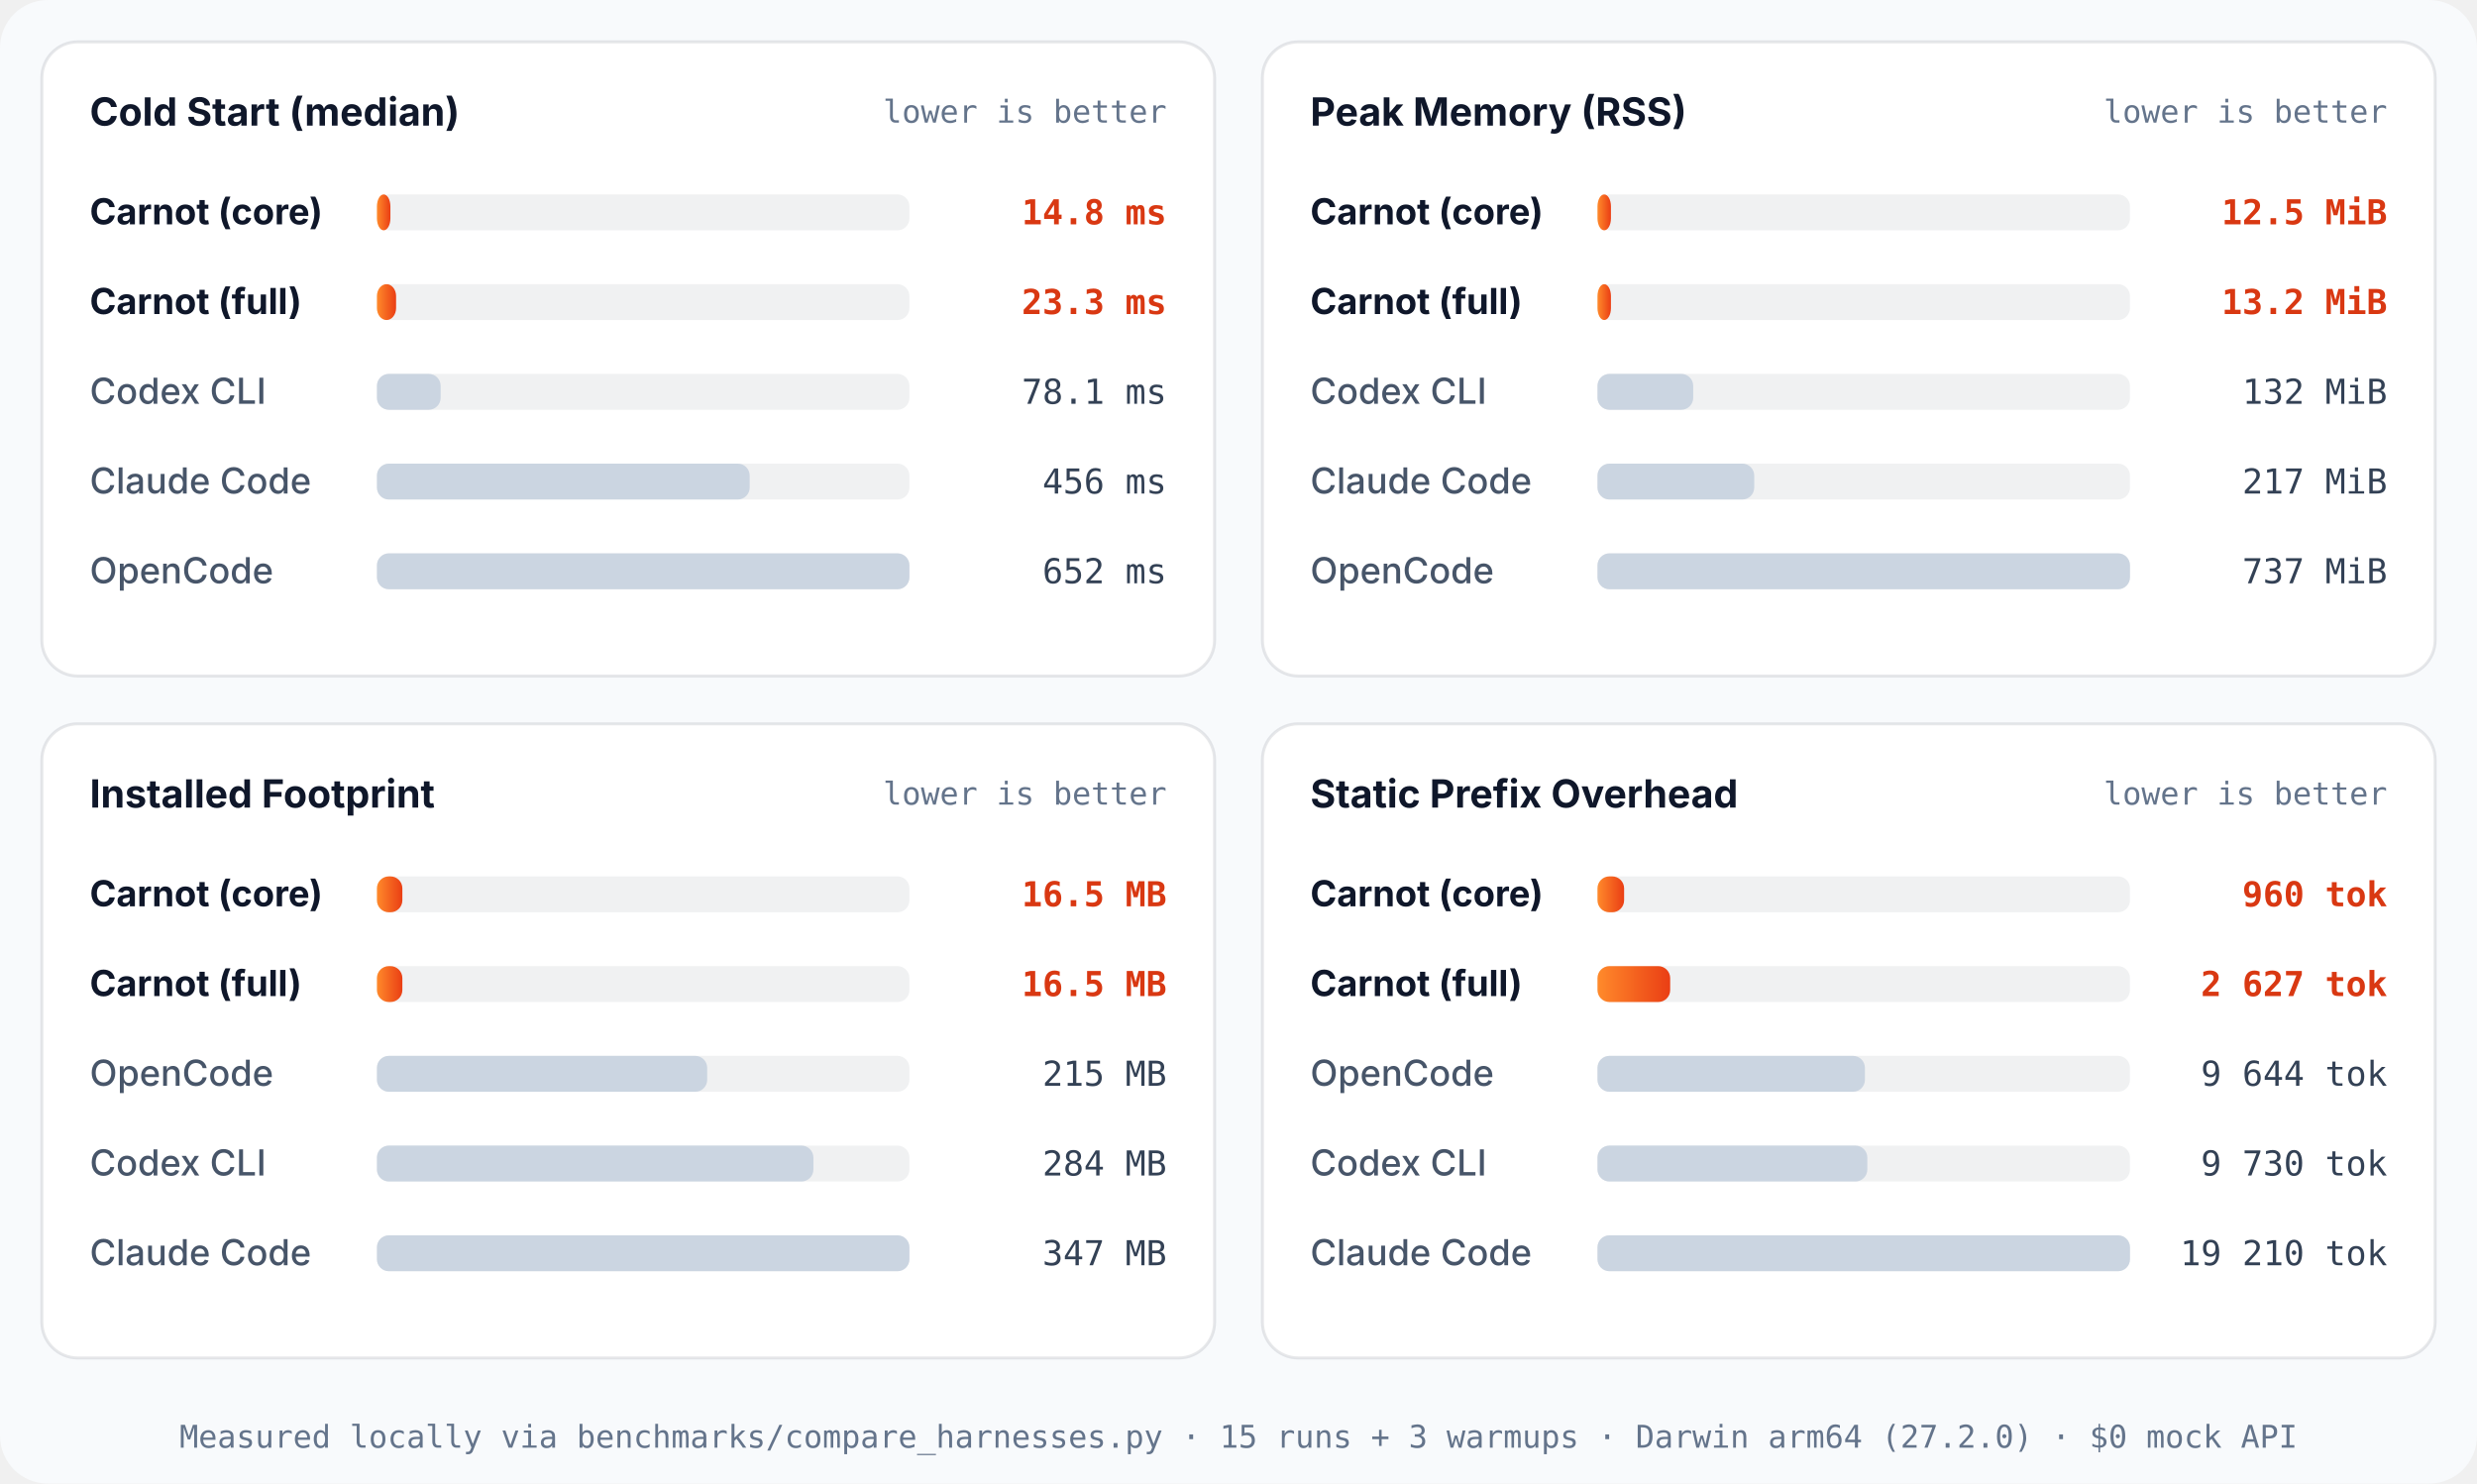
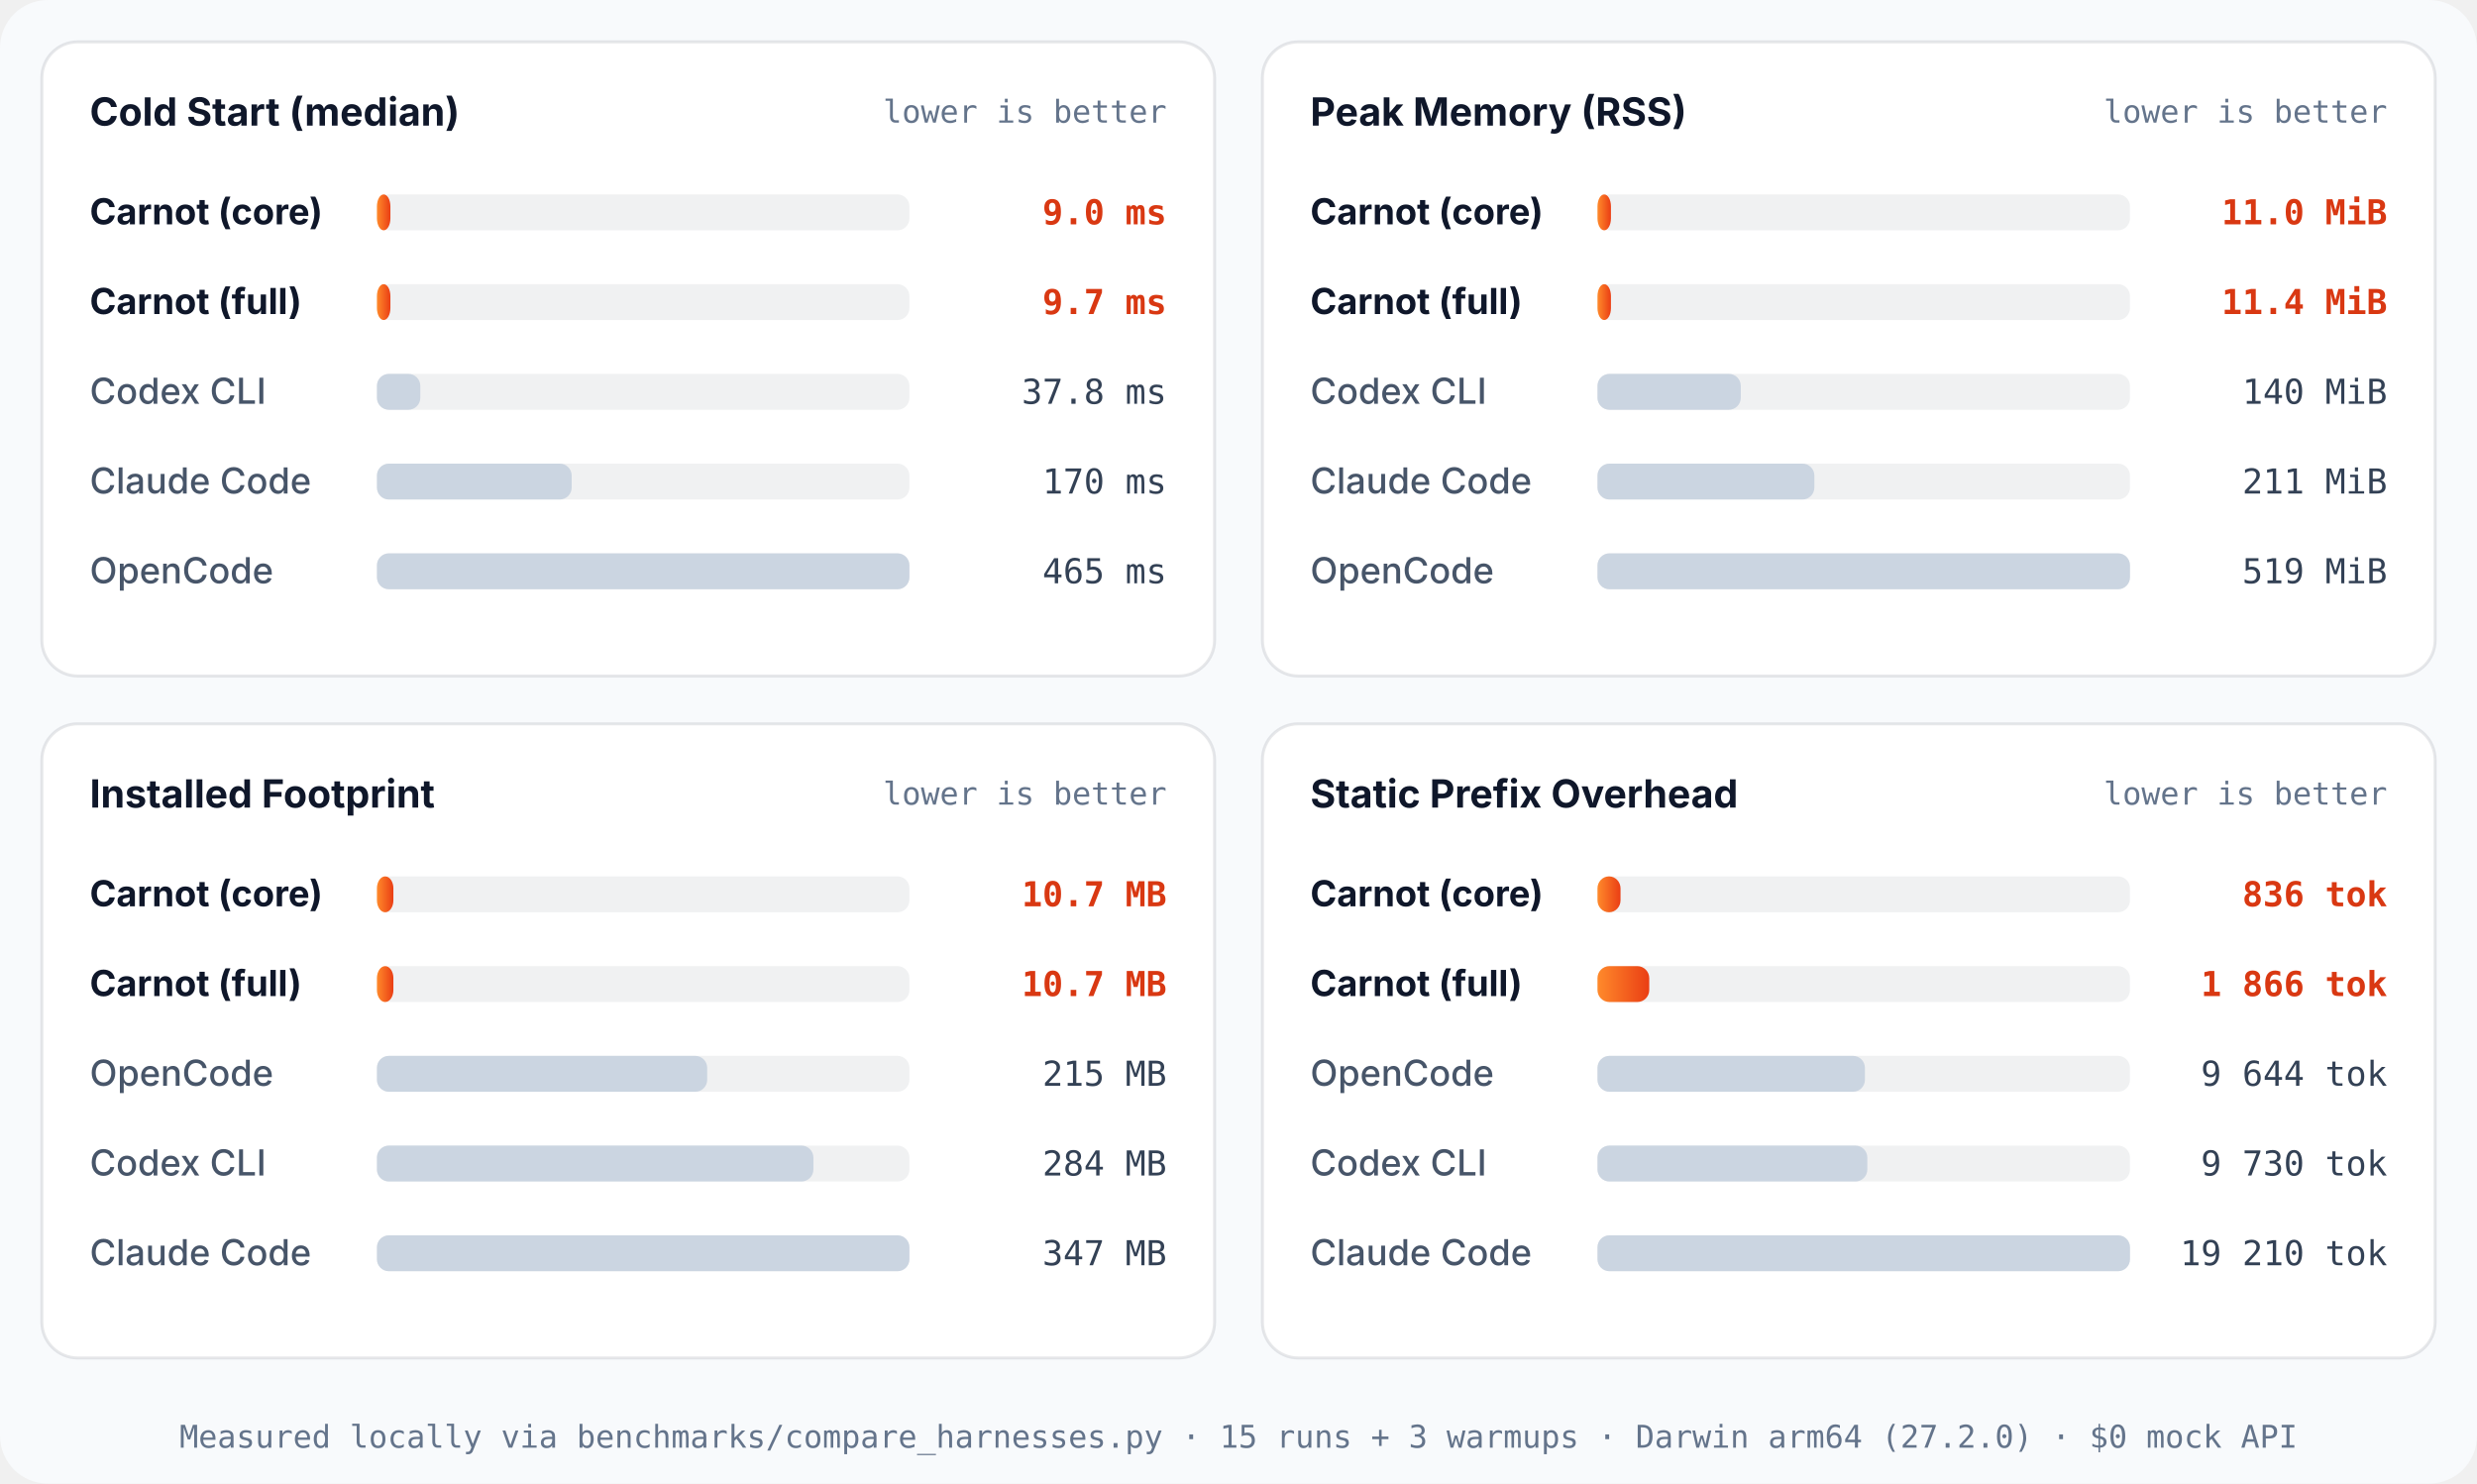
<svg xmlns="http://www.w3.org/2000/svg" viewBox="0 0 828 496" width="828" height="496" role="img" aria-label="Carnot embedded harness footprint comparison">
  <defs>
    <linearGradient id="carnotGrad" x1="0" y1="0" x2="1" y2="0">
      <stop offset="0%" stop-color="#FF8A2B" />
      <stop offset="100%" stop-color="#EA3E14" />
    </linearGradient>
    <style>
      .font { font-family: -apple-system, BlinkMacSystemFont, "Segoe UI", Inter, Helvetica, Arial, sans-serif; }
      .mono { font-family: ui-monospace, SFMono-Regular, Menlo, Monaco, Consolas, monospace; }
    </style>
  </defs>
  <rect width="828" height="496" rx="16" fill="#F8FAFC" />
  <g transform="translate(14,14)">
    <rect width="392" height="212" rx="12" fill="#FFFFFF" stroke="rgba(15,23,42,0.10)" stroke-width="1" />
    <text x="16" y="28" class="font" font-size="13" font-weight="650" fill="#0F172A">Cold Start (median)</text>
    <text x="376" y="27" text-anchor="end" class="mono" font-size="10.5" fill="#64748B">lower is better</text>
    <text x="16" y="61" class="font" font-size="12" font-weight="700" fill="#0F172A">Carnot (core)</text>
    <rect x="112" y="51" width="178" height="12" rx="4" fill="rgba(15,23,42,0.06)" />
    <rect x="112" y="51" width="4.5" height="12" rx="4" fill="url(#carnotGrad)" />
-     <text x="376" y="61" text-anchor="end" class="mono" font-size="11.5" font-weight="700" fill="#D93812">14.8 ms</text>
+     <text x="376" y="61" text-anchor="end" class="mono" font-size="11.5" font-weight="700" fill="#D93812">9.0 ms</text>
    <text x="16" y="91" class="font" font-size="12" font-weight="700" fill="#0F172A">Carnot (full)</text>
    <rect x="112" y="81" width="178" height="12" rx="4" fill="rgba(15,23,42,0.06)" />
-     <rect x="112" y="81" width="6.4" height="12" rx="4" fill="url(#carnotGrad)" />
-     <text x="376" y="91" text-anchor="end" class="mono" font-size="11.5" font-weight="700" fill="#D93812">23.3 ms</text>
+     <rect x="112" y="81" width="4.5" height="12" rx="4" fill="url(#carnotGrad)" />
+     <text x="376" y="91" text-anchor="end" class="mono" font-size="11.5" font-weight="700" fill="#D93812">9.7 ms</text>
    <text x="16" y="121" class="font" font-size="12" font-weight="500" fill="#475569">Codex CLI</text>
    <rect x="112" y="111" width="178" height="12" rx="4" fill="rgba(15,23,42,0.06)" />
-     <rect x="112" y="111" width="21.3" height="12" rx="4" fill="#CBD5E1" />
-     <text x="376" y="121" text-anchor="end" class="mono" font-size="11.5" font-weight="500" fill="#334155">78.1 ms</text>
+     <rect x="112" y="111" width="14.5" height="12" rx="4" fill="#CBD5E1" />
+     <text x="376" y="121" text-anchor="end" class="mono" font-size="11.5" font-weight="500" fill="#334155">37.8 ms</text>
    <text x="16" y="151" class="font" font-size="12" font-weight="500" fill="#475569">Claude Code</text>
    <rect x="112" y="141" width="178" height="12" rx="4" fill="rgba(15,23,42,0.06)" />
-     <rect x="112" y="141" width="124.6" height="12" rx="4" fill="#CBD5E1" />
-     <text x="376" y="151" text-anchor="end" class="mono" font-size="11.5" font-weight="500" fill="#334155">456 ms</text>
+     <rect x="112" y="141" width="65.1" height="12" rx="4" fill="#CBD5E1" />
+     <text x="376" y="151" text-anchor="end" class="mono" font-size="11.5" font-weight="500" fill="#334155">170 ms</text>
    <text x="16" y="181" class="font" font-size="12" font-weight="500" fill="#475569">OpenCode</text>
    <rect x="112" y="171" width="178" height="12" rx="4" fill="rgba(15,23,42,0.06)" />
    <rect x="112" y="171" width="178.0" height="12" rx="4" fill="#CBD5E1" />
-     <text x="376" y="181" text-anchor="end" class="mono" font-size="11.5" font-weight="500" fill="#334155">652 ms</text>
+     <text x="376" y="181" text-anchor="end" class="mono" font-size="11.5" font-weight="500" fill="#334155">465 ms</text>
  </g>
  <g transform="translate(422,14)">
    <rect width="392" height="212" rx="12" fill="#FFFFFF" stroke="rgba(15,23,42,0.10)" stroke-width="1" />
    <text x="16" y="28" class="font" font-size="13" font-weight="650" fill="#0F172A">Peak Memory (RSS)</text>
    <text x="376" y="27" text-anchor="end" class="mono" font-size="10.5" fill="#64748B">lower is better</text>
    <text x="16" y="61" class="font" font-size="12" font-weight="700" fill="#0F172A">Carnot (core)</text>
    <rect x="112" y="51" width="178" height="12" rx="4" fill="rgba(15,23,42,0.06)" />
    <rect x="112" y="51" width="4.5" height="12" rx="4" fill="url(#carnotGrad)" />
-     <text x="376" y="61" text-anchor="end" class="mono" font-size="11.5" font-weight="700" fill="#D93812">12.5 MiB</text>
+     <text x="376" y="61" text-anchor="end" class="mono" font-size="11.5" font-weight="700" fill="#D93812">11.0 MiB</text>
    <text x="16" y="91" class="font" font-size="12" font-weight="700" fill="#0F172A">Carnot (full)</text>
    <rect x="112" y="81" width="178" height="12" rx="4" fill="rgba(15,23,42,0.06)" />
    <rect x="112" y="81" width="4.5" height="12" rx="4" fill="url(#carnotGrad)" />
-     <text x="376" y="91" text-anchor="end" class="mono" font-size="11.5" font-weight="700" fill="#D93812">13.2 MiB</text>
+     <text x="376" y="91" text-anchor="end" class="mono" font-size="11.5" font-weight="700" fill="#D93812">11.4 MiB</text>
    <text x="16" y="121" class="font" font-size="12" font-weight="500" fill="#475569">Codex CLI</text>
    <rect x="112" y="111" width="178" height="12" rx="4" fill="rgba(15,23,42,0.06)" />
-     <rect x="112" y="111" width="32.0" height="12" rx="4" fill="#CBD5E1" />
-     <text x="376" y="121" text-anchor="end" class="mono" font-size="11.5" font-weight="500" fill="#334155">132 MiB</text>
+     <rect x="112" y="111" width="47.9" height="12" rx="4" fill="#CBD5E1" />
+     <text x="376" y="121" text-anchor="end" class="mono" font-size="11.5" font-weight="500" fill="#334155">140 MiB</text>
    <text x="16" y="151" class="font" font-size="12" font-weight="500" fill="#475569">Claude Code</text>
    <rect x="112" y="141" width="178" height="12" rx="4" fill="rgba(15,23,42,0.06)" />
-     <rect x="112" y="141" width="52.4" height="12" rx="4" fill="#CBD5E1" />
-     <text x="376" y="151" text-anchor="end" class="mono" font-size="11.5" font-weight="500" fill="#334155">217 MiB</text>
+     <rect x="112" y="141" width="72.5" height="12" rx="4" fill="#CBD5E1" />
+     <text x="376" y="151" text-anchor="end" class="mono" font-size="11.5" font-weight="500" fill="#334155">211 MiB</text>
    <text x="16" y="181" class="font" font-size="12" font-weight="500" fill="#475569">OpenCode</text>
    <rect x="112" y="171" width="178" height="12" rx="4" fill="rgba(15,23,42,0.06)" />
    <rect x="112" y="171" width="178.0" height="12" rx="4" fill="#CBD5E1" />
-     <text x="376" y="181" text-anchor="end" class="mono" font-size="11.5" font-weight="500" fill="#334155">737 MiB</text>
+     <text x="376" y="181" text-anchor="end" class="mono" font-size="11.5" font-weight="500" fill="#334155">519 MiB</text>
  </g>
  <g transform="translate(14,242)">
    <rect width="392" height="212" rx="12" fill="#FFFFFF" stroke="rgba(15,23,42,0.10)" stroke-width="1" />
    <text x="16" y="28" class="font" font-size="13" font-weight="650" fill="#0F172A">Installed Footprint</text>
    <text x="376" y="27" text-anchor="end" class="mono" font-size="10.5" fill="#64748B">lower is better</text>
    <text x="16" y="61" class="font" font-size="12" font-weight="700" fill="#0F172A">Carnot (core)</text>
    <rect x="112" y="51" width="178" height="12" rx="4" fill="rgba(15,23,42,0.06)" />
-     <rect x="112" y="51" width="8.5" height="12" rx="4" fill="url(#carnotGrad)" />
-     <text x="376" y="61" text-anchor="end" class="mono" font-size="11.5" font-weight="700" fill="#D93812">16.5 MB</text>
+     <rect x="112" y="51" width="5.5" height="12" rx="4" fill="url(#carnotGrad)" />
+     <text x="376" y="61" text-anchor="end" class="mono" font-size="11.5" font-weight="700" fill="#D93812">10.7 MB</text>
    <text x="16" y="91" class="font" font-size="12" font-weight="700" fill="#0F172A">Carnot (full)</text>
    <rect x="112" y="81" width="178" height="12" rx="4" fill="rgba(15,23,42,0.06)" />
-     <rect x="112" y="81" width="8.5" height="12" rx="4" fill="url(#carnotGrad)" />
-     <text x="376" y="91" text-anchor="end" class="mono" font-size="11.5" font-weight="700" fill="#D93812">16.5 MB</text>
+     <rect x="112" y="81" width="5.5" height="12" rx="4" fill="url(#carnotGrad)" />
+     <text x="376" y="91" text-anchor="end" class="mono" font-size="11.5" font-weight="700" fill="#D93812">10.7 MB</text>
    <text x="16" y="121" class="font" font-size="12" font-weight="500" fill="#475569">OpenCode</text>
    <rect x="112" y="111" width="178" height="12" rx="4" fill="rgba(15,23,42,0.06)" />
    <rect x="112" y="111" width="110.4" height="12" rx="4" fill="#CBD5E1" />
    <text x="376" y="121" text-anchor="end" class="mono" font-size="11.5" font-weight="500" fill="#334155">215 MB</text>
    <text x="16" y="151" class="font" font-size="12" font-weight="500" fill="#475569">Codex CLI</text>
    <rect x="112" y="141" width="178" height="12" rx="4" fill="rgba(15,23,42,0.06)" />
    <rect x="112" y="141" width="145.9" height="12" rx="4" fill="#CBD5E1" />
    <text x="376" y="151" text-anchor="end" class="mono" font-size="11.5" font-weight="500" fill="#334155">284 MB</text>
    <text x="16" y="181" class="font" font-size="12" font-weight="500" fill="#475569">Claude Code</text>
    <rect x="112" y="171" width="178" height="12" rx="4" fill="rgba(15,23,42,0.06)" />
    <rect x="112" y="171" width="178.0" height="12" rx="4" fill="#CBD5E1" />
    <text x="376" y="181" text-anchor="end" class="mono" font-size="11.5" font-weight="500" fill="#334155">347 MB</text>
  </g>
  <g transform="translate(422,242)">
    <rect width="392" height="212" rx="12" fill="#FFFFFF" stroke="rgba(15,23,42,0.10)" stroke-width="1" />
    <text x="16" y="28" class="font" font-size="13" font-weight="650" fill="#0F172A">Static Prefix Overhead</text>
    <text x="376" y="27" text-anchor="end" class="mono" font-size="10.5" fill="#64748B">lower is better</text>
    <text x="16" y="61" class="font" font-size="12" font-weight="700" fill="#0F172A">Carnot (core)</text>
    <rect x="112" y="51" width="178" height="12" rx="4" fill="rgba(15,23,42,0.06)" />
-     <rect x="112" y="51" width="8.9" height="12" rx="4" fill="url(#carnotGrad)" />
-     <text x="376" y="61" text-anchor="end" class="mono" font-size="11.5" font-weight="700" fill="#D93812">960 tok</text>
+     <rect x="112" y="51" width="7.7" height="12" rx="4" fill="url(#carnotGrad)" />
+     <text x="376" y="61" text-anchor="end" class="mono" font-size="11.5" font-weight="700" fill="#D93812">836 tok</text>
    <text x="16" y="91" class="font" font-size="12" font-weight="700" fill="#0F172A">Carnot (full)</text>
    <rect x="112" y="81" width="178" height="12" rx="4" fill="rgba(15,23,42,0.06)" />
-     <rect x="112" y="81" width="24.3" height="12" rx="4" fill="url(#carnotGrad)" />
-     <text x="376" y="91" text-anchor="end" class="mono" font-size="11.5" font-weight="700" fill="#D93812">2 627 tok</text>
+     <rect x="112" y="81" width="17.3" height="12" rx="4" fill="url(#carnotGrad)" />
+     <text x="376" y="91" text-anchor="end" class="mono" font-size="11.5" font-weight="700" fill="#D93812">1 866 tok</text>
    <text x="16" y="121" class="font" font-size="12" font-weight="500" fill="#475569">OpenCode</text>
    <rect x="112" y="111" width="178" height="12" rx="4" fill="rgba(15,23,42,0.06)" />
    <rect x="112" y="111" width="89.4" height="12" rx="4" fill="#CBD5E1" />
    <text x="376" y="121" text-anchor="end" class="mono" font-size="11.5" font-weight="500" fill="#334155">9 644 tok</text>
    <text x="16" y="151" class="font" font-size="12" font-weight="500" fill="#475569">Codex CLI</text>
    <rect x="112" y="141" width="178" height="12" rx="4" fill="rgba(15,23,42,0.06)" />
    <rect x="112" y="141" width="90.2" height="12" rx="4" fill="#CBD5E1" />
    <text x="376" y="151" text-anchor="end" class="mono" font-size="11.5" font-weight="500" fill="#334155">9 730 tok</text>
    <text x="16" y="181" class="font" font-size="12" font-weight="500" fill="#475569">Claude Code</text>
    <rect x="112" y="171" width="178" height="12" rx="4" fill="rgba(15,23,42,0.06)" />
    <rect x="112" y="171" width="178.0" height="12" rx="4" fill="#CBD5E1" />
    <text x="376" y="181" text-anchor="end" class="mono" font-size="11.5" font-weight="500" fill="#334155">19 210 tok</text>
  </g>
  <text x="414.0" y="484" text-anchor="middle" class="mono" font-size="10.5" fill="#64748B">Measured locally via benchmarks/compare_harnesses.py · 15 runs + 3 warmups · Darwin arm64 (27.2.0) · $0 mock API</text>
</svg>
